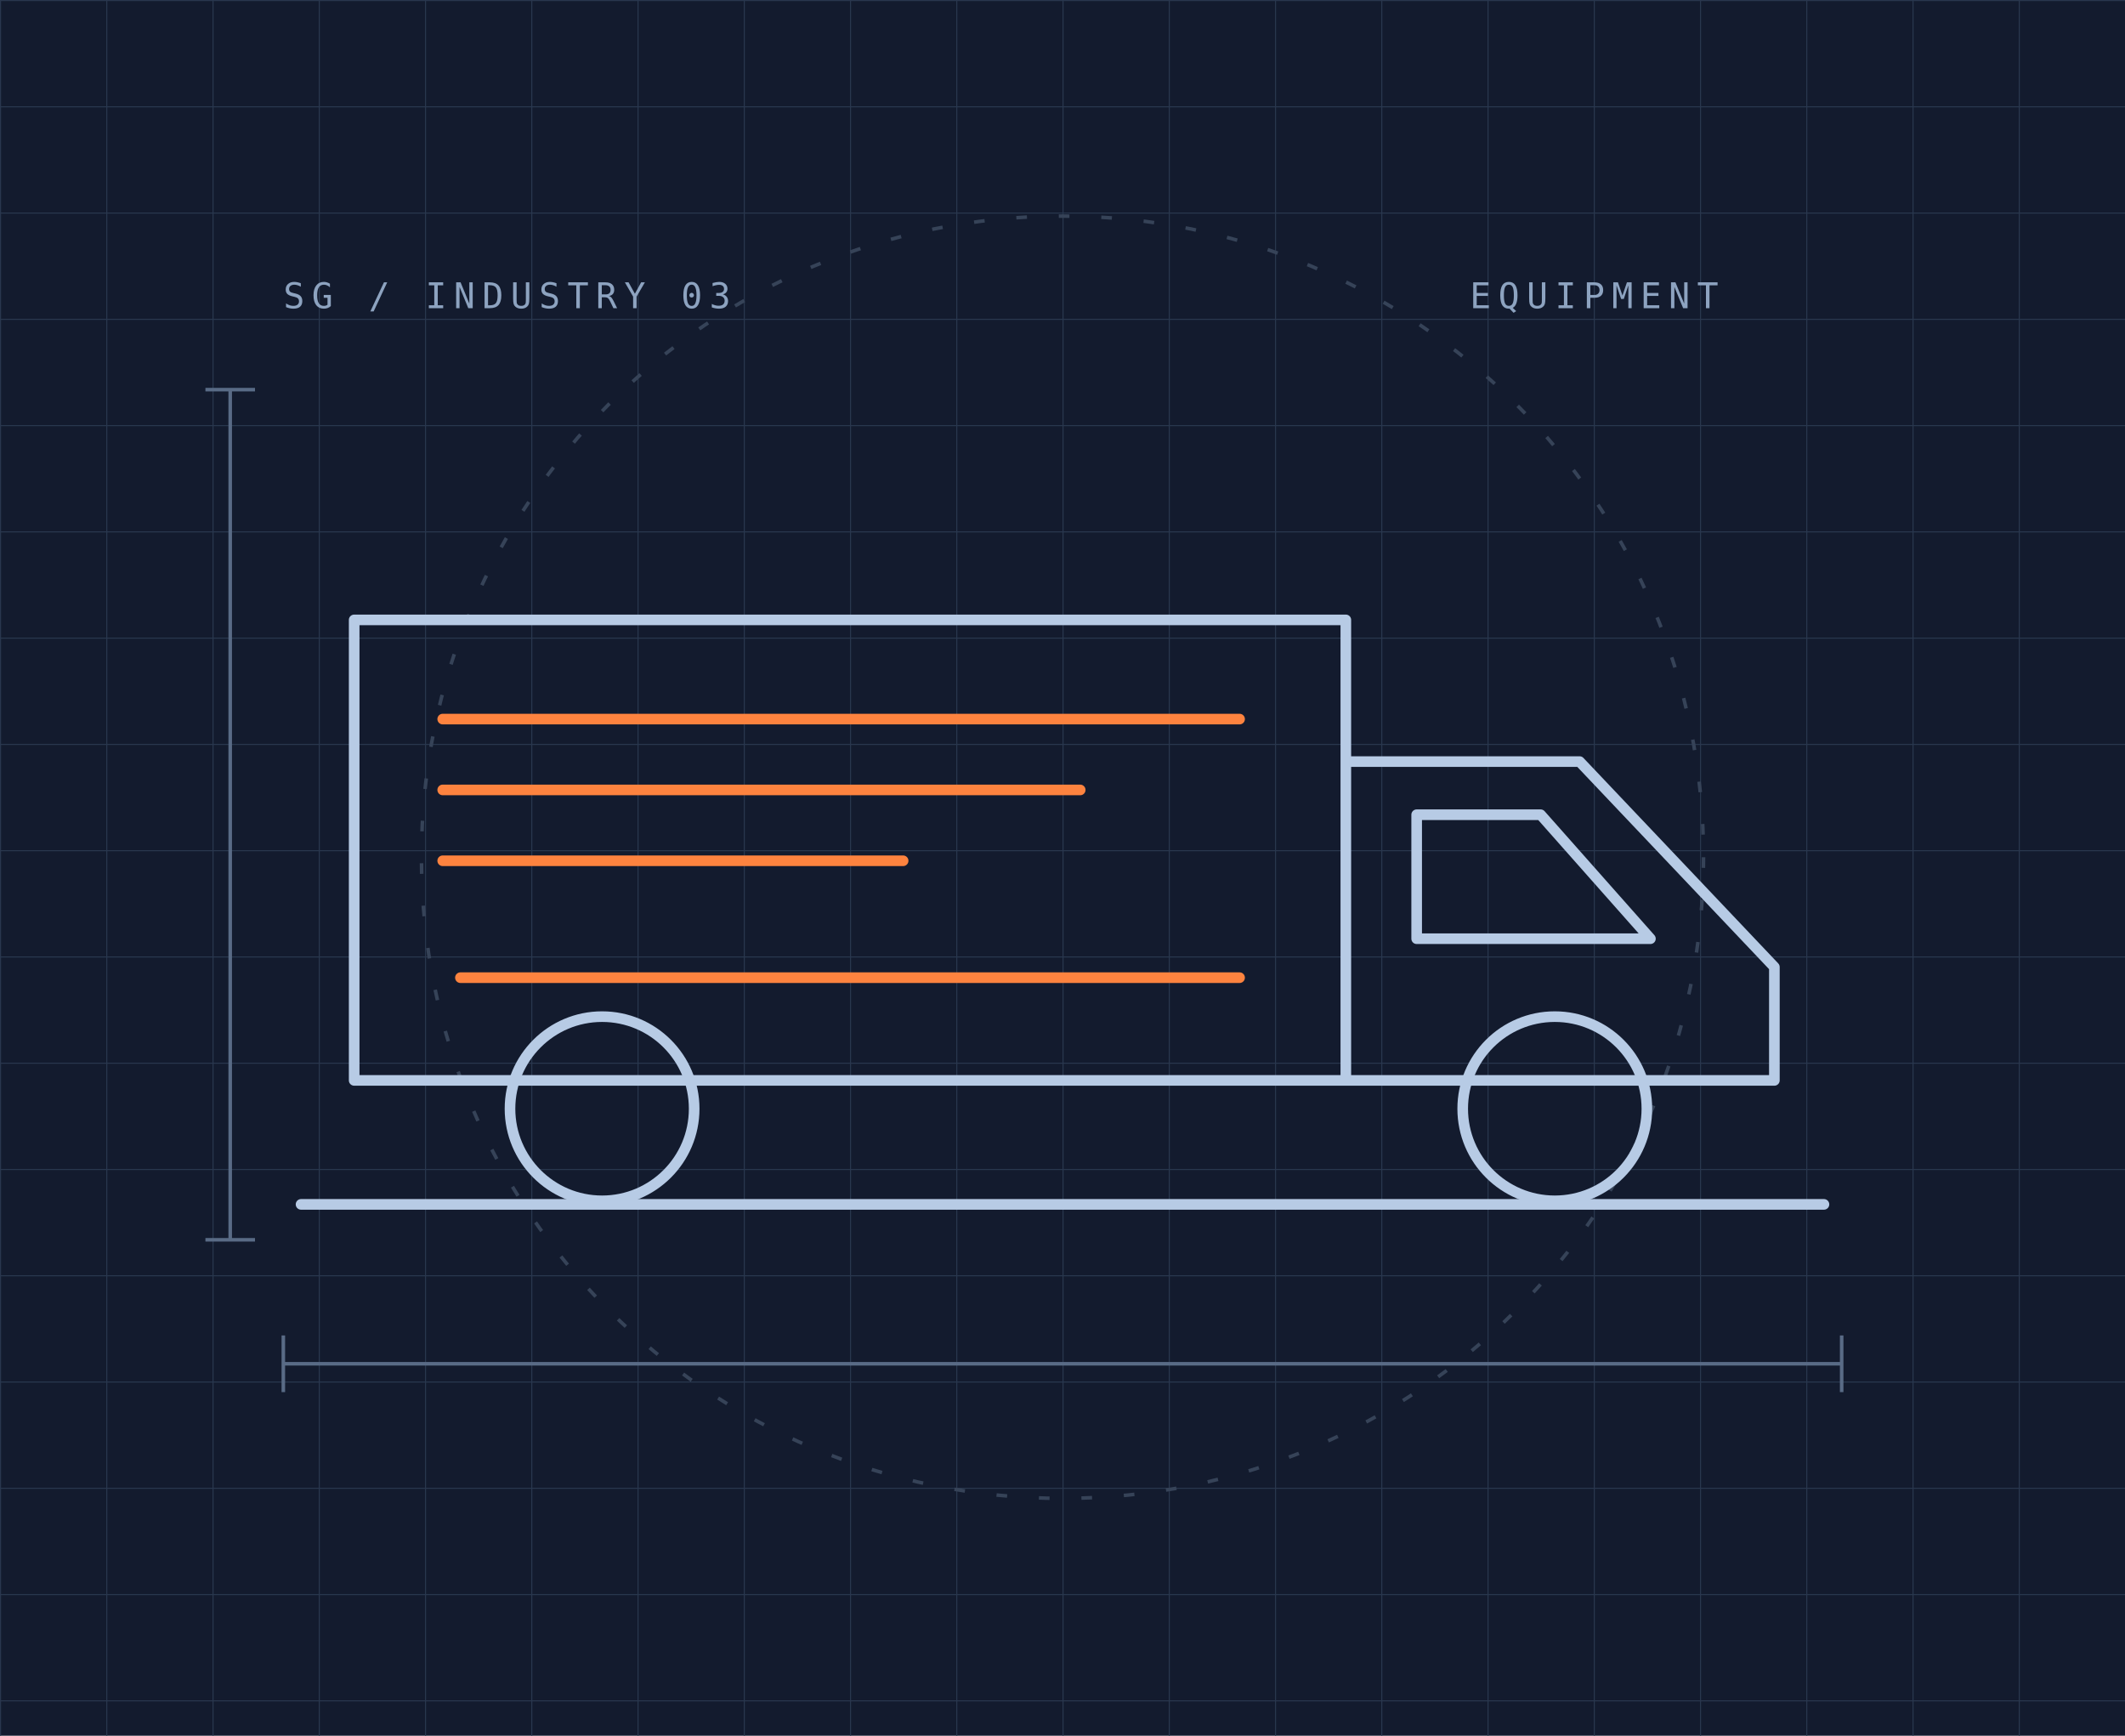
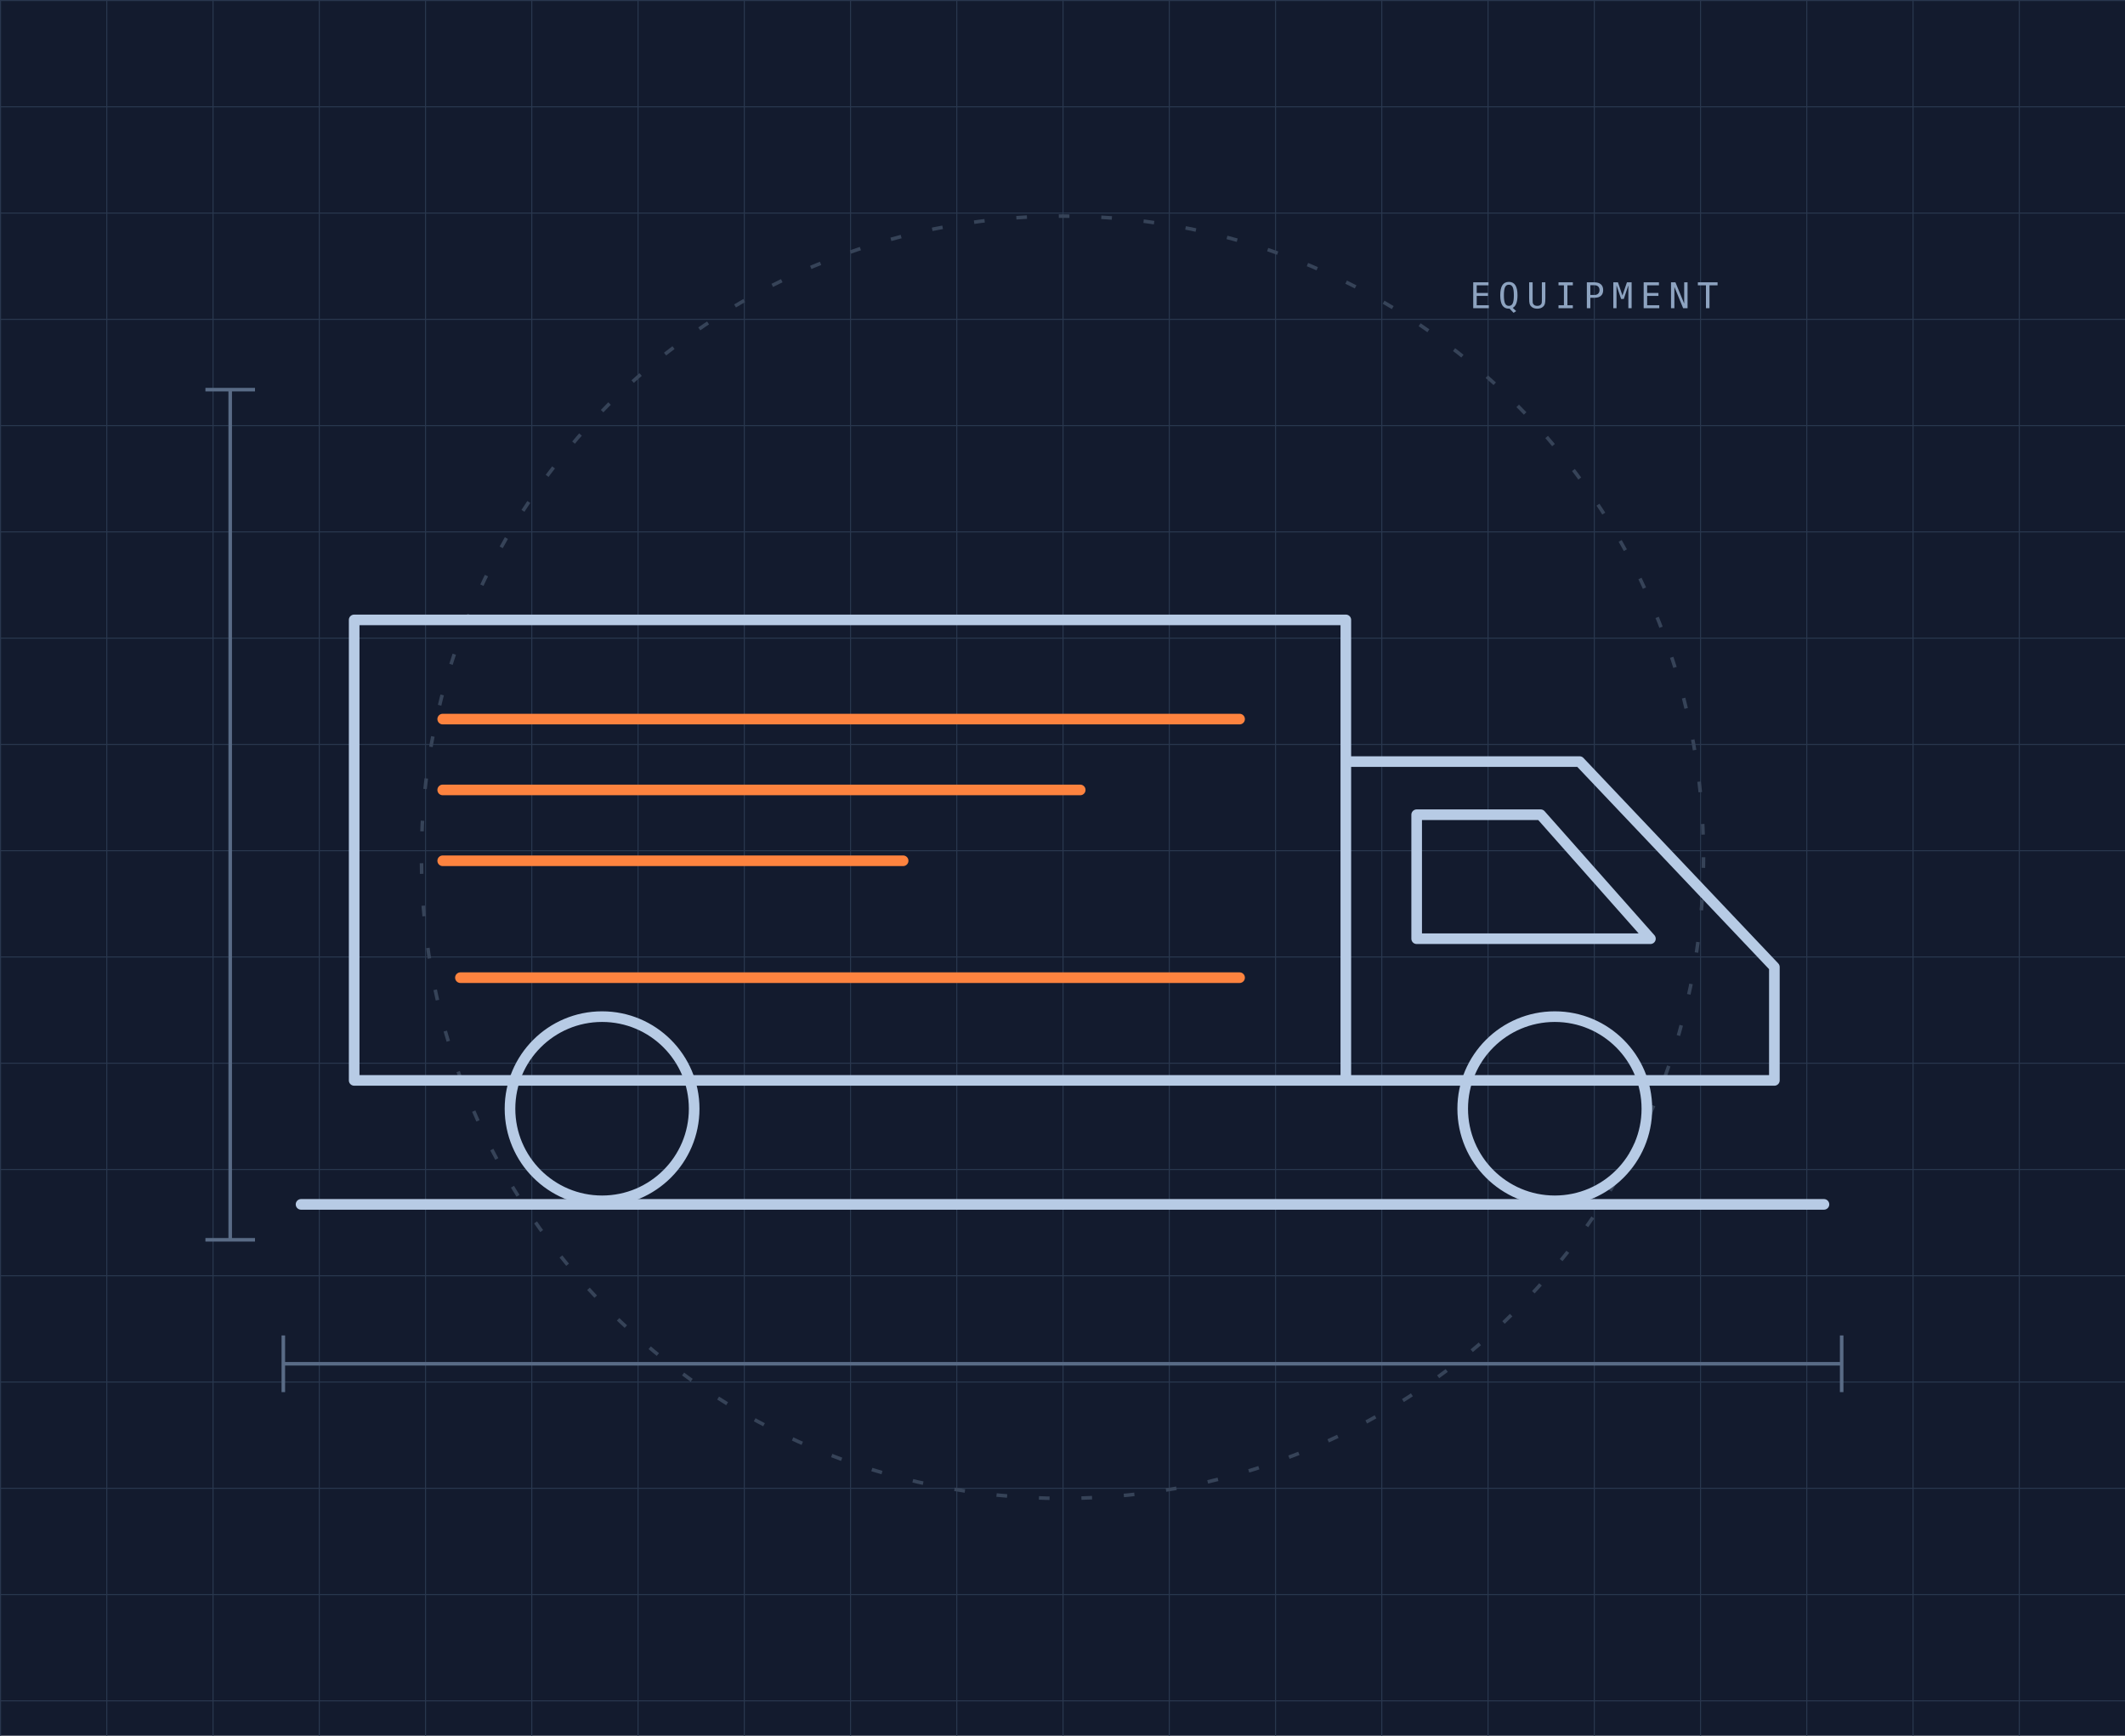
<svg xmlns="http://www.w3.org/2000/svg" viewBox="0 0 600 490" role="img" aria-labelledby="title">
  <defs>
    <pattern id="grid" width="30" height="30" patternUnits="userSpaceOnUse">
      <path d="M30 0H0V30" fill="none" stroke="#29374e" stroke-width=".6" />
    </pattern>
  </defs>
  <rect width="600" height="490" fill="#131b2e" />
  <rect width="600" height="490" fill="url(#grid)" />
  <circle cx="300" cy="242" r="181" fill="none" stroke="#364358" stroke-dasharray="3 9" />
  <style>.hot{stroke:#fd833f}</style>
  <g stroke="#b7cbe5" stroke-width="3" fill="none" stroke-linecap="round" stroke-linejoin="round">
    <path d="M100 175h280v130H100zM380 215h66l55 58v32H380M400 230h35l31 35h-66z" />
    <circle cx="170" cy="313" r="26" />
    <circle cx="439" cy="313" r="26" />
    <path class="hot" d="M125 203h225M125 223h180M125 243h130M130 276h220" />
    <path d="M85 340h430" />
  </g>
  <g stroke="#596b86" fill="none">
    <path d="M80 385H520M80 377v16M520 377v16M65 110v240M58 110h14M58 350h14" />
  </g>
  <g fill="#8da3c0" font-family="monospace" font-size="10" letter-spacing="2">
-     <text x="80" y="87">SG / INDUSTRY 03</text>
    <text x="415" y="87">EQUIPMENT</text>
  </g>
</svg>
